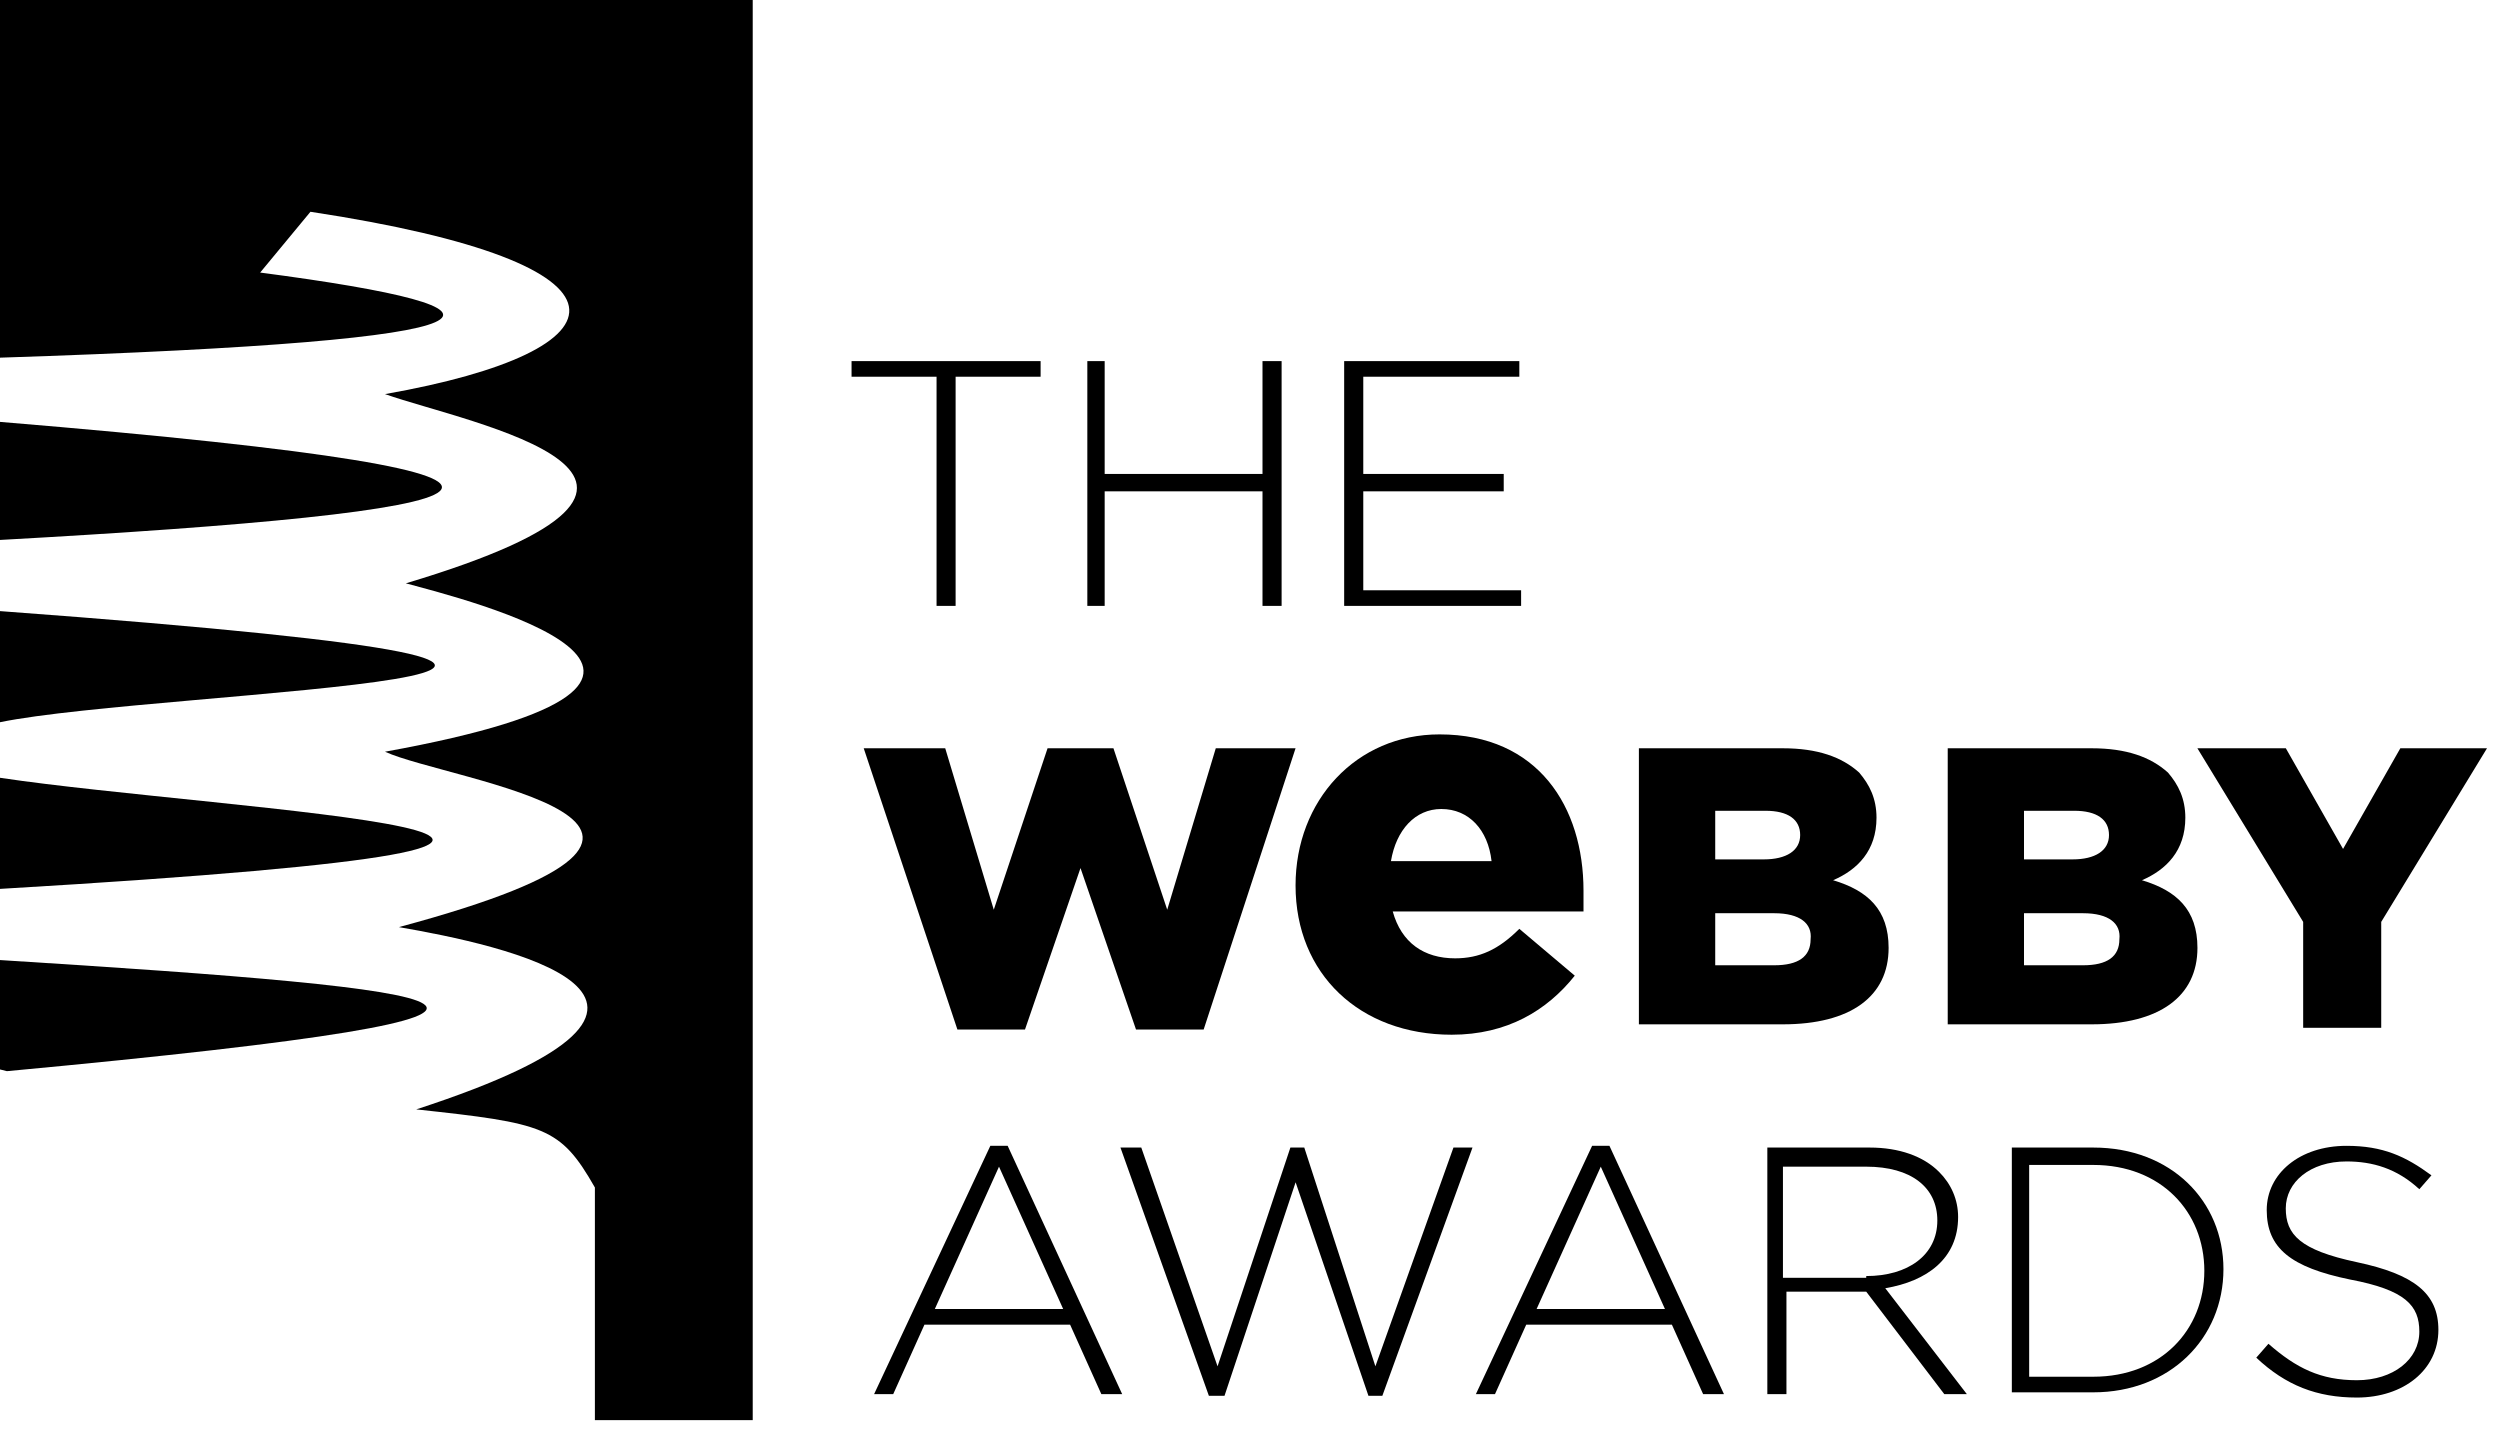
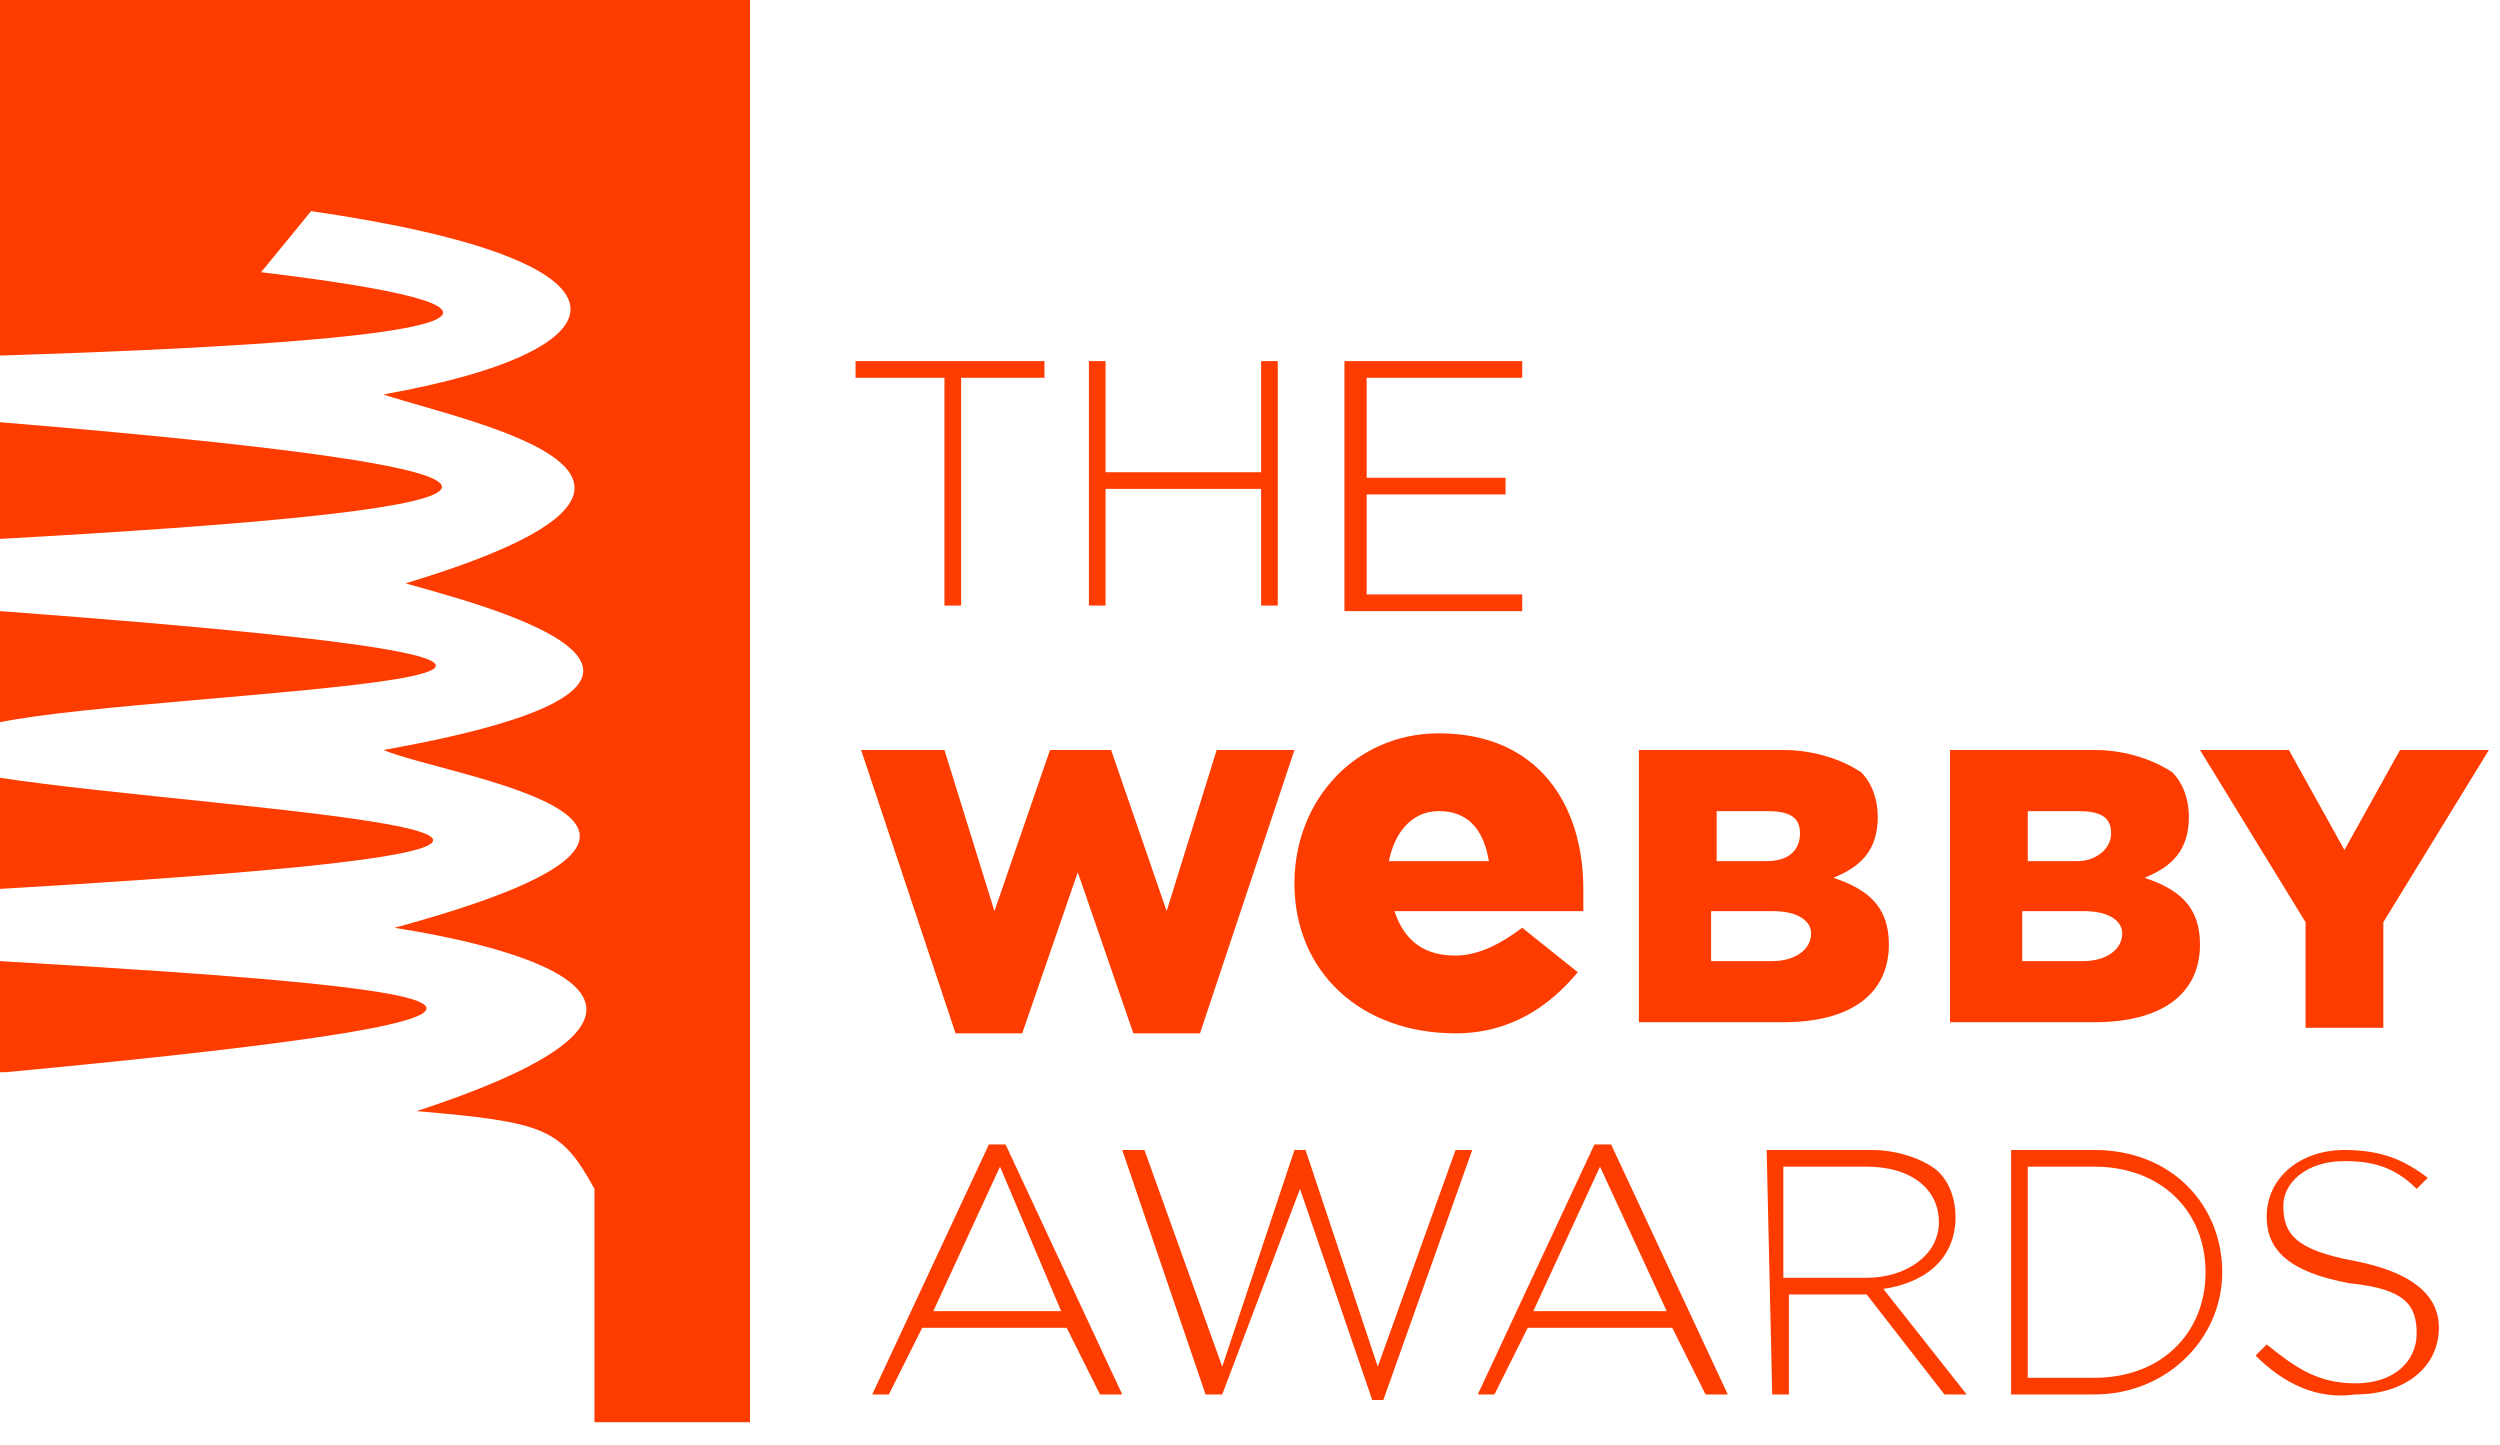
- <svg xmlns="http://www.w3.org/2000/svg" width="45" height="26" viewBox="0 0 45 26" fill="none">
-   <path d="M0 14V16C15.359 15.094 3.933 14.594 0 14Z" fill="black" />
-   <path d="M0 17.281V19.25L0.125 19.281C11.832 18.188 8.46 17.812 0 17.281Z" fill="black" />
-   <path d="M0 0V6.438C9.646 6.125 9.678 5.562 4.683 4.906L5.588 3.812C11.769 4.75 11.363 6.312 6.93 7.094C8.429 7.625 13.674 8.594 7.305 10.5C8.335 10.781 14.173 12.219 6.93 13.531C8.085 14.062 14.173 14.812 7.18 16.688C8.991 17 13.642 17.969 7.492 19.969C9.803 20.219 10.084 20.281 10.708 21.375V25.562H13.549V0H0Z" fill="black" />
-   <path d="M0 11V13C2.872 12.406 16.077 12.188 0 11Z" fill="black" />
-   <path d="M0 7.594V9.719C9.022 9.219 12.081 8.594 0 7.594Z" fill="black" />
-   <path d="M16.858 6.781H15.328V6.5H18.731V6.781H17.201V10.906H16.858V6.781Z" fill="black" />
-   <path d="M19.572 6.5H19.884V8.531H22.725V6.5H23.069V10.906H22.725V8.844H19.884V10.906H19.572V6.5Z" fill="black" />
-   <path d="M24.195 6.5H27.348V6.781H24.539V8.531H27.067V8.844H24.539V10.625H27.38V10.906H24.195V6.5Z" fill="black" />
-   <path d="M15.547 13.469H17.014L17.888 16.375L18.856 13.469H20.042L21.01 16.375L21.884 13.469H23.32L21.666 18.531H20.448L19.449 15.625L18.45 18.531H17.233L15.547 13.469Z" fill="black" />
-   <path d="M23.32 15.938C23.32 14.406 24.413 13.219 25.911 13.219C27.691 13.219 28.503 14.531 28.503 16.031C28.503 16.156 28.503 16.281 28.503 16.406H25.069C25.225 16.969 25.631 17.25 26.192 17.25C26.629 17.25 26.973 17.094 27.348 16.719L28.346 17.562C27.847 18.188 27.129 18.625 26.13 18.625C24.475 18.625 23.32 17.531 23.32 15.938ZM26.848 15.5C26.785 14.938 26.442 14.562 25.943 14.562C25.474 14.562 25.131 14.938 25.037 15.5H26.848Z" fill="black" />
-   <path d="M29.531 13.469H32.091C32.715 13.469 33.153 13.625 33.465 13.906C33.652 14.125 33.777 14.375 33.777 14.719C33.777 15.312 33.434 15.656 32.996 15.844C33.621 16.031 33.995 16.375 33.995 17.062C33.995 17.938 33.309 18.438 32.091 18.438H29.5V13.469H29.531ZM32.403 15.031C32.403 14.75 32.185 14.594 31.779 14.594H30.874V15.469H31.748C32.154 15.469 32.403 15.312 32.403 15.031ZM31.935 16.438H30.874V17.375H31.935C32.372 17.375 32.591 17.219 32.591 16.906C32.622 16.625 32.403 16.438 31.935 16.438Z" fill="black" />
-   <path d="M35.09 13.469H37.65C38.274 13.469 38.711 13.625 39.023 13.906C39.211 14.125 39.336 14.375 39.336 14.719C39.336 15.312 38.992 15.656 38.555 15.844C39.179 16.031 39.554 16.375 39.554 17.062C39.554 17.938 38.867 18.438 37.65 18.438H35.059V13.469H35.09ZM37.962 15.031C37.962 14.75 37.743 14.594 37.337 14.594H36.432V15.469H37.306C37.712 15.469 37.962 15.312 37.962 15.031ZM37.494 16.438H36.432V17.375H37.494C37.931 17.375 38.149 17.219 38.149 16.906C38.18 16.625 37.962 16.438 37.494 16.438Z" fill="black" />
-   <path d="M41.457 16.594L39.553 13.469H41.145L42.175 15.281L43.206 13.469H44.766L42.862 16.594V18.5H41.457V16.594Z" fill="black" />
-   <path d="M17.826 20.625H18.138L20.199 25.094H19.824L19.262 23.844H16.64L16.078 25.094H15.734L17.826 20.625ZM19.137 23.562L17.982 21L16.827 23.562H19.137Z" fill="black" />
-   <path d="M20.168 20.656H20.543L21.916 24.594L23.227 20.656H23.477L24.757 24.594L26.162 20.656H26.505L24.882 25.125H24.632L23.321 21.281L22.041 25.125H21.76L20.168 20.656Z" fill="black" />
-   <path d="M28.658 20.625H28.97L31.031 25.094H30.656L30.094 23.844H27.472L26.91 25.094H26.566L28.658 20.625ZM29.969 23.562L28.814 21L27.659 23.562H29.969Z" fill="black" />
-   <path d="M31.781 20.656H33.654C34.185 20.656 34.622 20.812 34.903 21.094C35.122 21.312 35.246 21.594 35.246 21.906C35.246 22.656 34.684 23.062 33.935 23.188L35.403 25.094H34.997L33.592 23.25H32.156V25.094H31.812V20.656H31.781ZM33.592 22.969C34.341 22.969 34.872 22.594 34.872 21.969C34.872 21.375 34.404 21 33.592 21H32.093V23H33.592V22.969Z" fill="black" />
-   <path d="M36.213 20.656H37.68C39.085 20.656 40.022 21.625 40.022 22.844C40.022 24.094 39.054 25.062 37.68 25.062H36.213V20.656ZM36.525 20.969V24.781H37.68C38.898 24.781 39.678 23.938 39.678 22.875C39.678 21.812 38.898 20.969 37.68 20.969H36.525Z" fill="black" />
-   <path d="M40.613 24.438L40.832 24.188C41.331 24.625 41.768 24.844 42.424 24.844C43.08 24.844 43.548 24.469 43.548 23.969C43.548 23.5 43.298 23.219 42.299 23.031C41.238 22.812 40.801 22.469 40.801 21.781C40.801 21.125 41.394 20.625 42.237 20.625C42.892 20.625 43.298 20.812 43.766 21.156L43.548 21.406C43.142 21.031 42.705 20.906 42.237 20.906C41.581 20.906 41.144 21.281 41.144 21.75C41.144 22.219 41.394 22.5 42.424 22.719C43.454 22.938 43.891 23.281 43.891 23.938C43.891 24.656 43.267 25.156 42.424 25.156C41.706 25.156 41.144 24.938 40.613 24.438Z" fill="black" />
+ <svg xmlns="http://www.w3.org/2000/svg" version="1.1" id="Layer_1" x="0px" y="0px" viewBox="0 0 45 26" style="enable-background:new 0 0 45 26;" xml:space="preserve">
+   <style type="text/css">
+ 	.st0{fill:#FF3C00;}
+ </style>
+   <path class="st0" d="M0,14v2C15.4,15.1,3.9,14.6,0,14z" />
+   <path class="st0" d="M0,17.3v2l0.1,0C11.8,18.2,8.5,17.8,0,17.3z" />
+   <path class="st0" d="M0,0v6.4c9.6-0.3,9.7-0.9,4.7-1.5l0.9-1.1c6.2,0.9,5.8,2.5,1.3,3.3c1.5,0.5,6.7,1.5,0.4,3.4  c1,0.3,6.9,1.7-0.4,3c1.2,0.5,7.2,1.3,0.2,3.2C9,17,13.6,18,7.5,20c2.3,0.2,2.6,0.3,3.2,1.4v4.2h2.8V0H0z" />
+   <path class="st0" d="M0,11v2C2.9,12.4,16.1,12.2,0,11z" />
+   <path class="st0" d="M0,7.6v2.1C9,9.2,12.1,8.6,0,7.6z" />
+   <path class="st0" d="M16.9,6.8h-1.5V6.5h3.4v0.3h-1.5v4.1h-0.3V6.8z" />
+   <path class="st0" d="M19.6,6.5h0.3v2h2.8v-2h0.3v4.4h-0.3V8.8h-2.8v2.1h-0.3V6.5z" />
+   <path class="st0" d="M24.2,6.5h3.2v0.3h-2.8v1.8h2.5v0.3h-2.5v1.8h2.8v0.3h-3.2V6.5z" />
+   <path class="st0" d="M15.5,13.5H17l0.9,2.9l1-2.9H20l1,2.9l0.9-2.9h1.4l-1.7,5.1h-1.2l-1-2.9l-1,2.9h-1.2L15.5,13.5z" />
+   <path class="st0" d="M23.3,15.9c0-1.5,1.1-2.7,2.6-2.7c1.8,0,2.6,1.3,2.6,2.8c0,0.1,0,0.3,0,0.4h-3.4c0.2,0.6,0.6,0.8,1.1,0.8  c0.4,0,0.8-0.2,1.2-0.5l1,0.8c-0.5,0.6-1.2,1.1-2.2,1.1C24.5,18.6,23.3,17.5,23.3,15.9z M26.8,15.5c-0.1-0.6-0.4-0.9-0.9-0.9  c-0.5,0-0.8,0.4-0.9,0.9H26.8z" />
+   <path class="st0" d="M29.5,13.5h2.6c0.6,0,1.1,0.2,1.4,0.4c0.2,0.2,0.3,0.5,0.3,0.8c0,0.6-0.3,0.9-0.8,1.1c0.6,0.2,1,0.5,1,1.2  c0,0.9-0.7,1.4-1.9,1.4h-2.6L29.5,13.5L29.5,13.5z M32.4,15c0-0.3-0.2-0.4-0.6-0.4h-0.9v0.9h0.9C32.2,15.5,32.4,15.3,32.4,15z   M31.9,16.4h-1.1v0.9h1.1c0.4,0,0.7-0.2,0.7-0.5C32.6,16.6,32.4,16.4,31.9,16.4z" />
+   <path class="st0" d="M35.1,13.5h2.6c0.6,0,1.1,0.2,1.4,0.4c0.2,0.2,0.3,0.5,0.3,0.8c0,0.6-0.3,0.9-0.8,1.1c0.6,0.2,1,0.5,1,1.2  c0,0.9-0.7,1.4-1.9,1.4h-2.6L35.1,13.5L35.1,13.5z M38,15c0-0.3-0.2-0.4-0.6-0.4h-0.9v0.9h0.9C37.7,15.5,38,15.3,38,15z M37.5,16.4  h-1.1v0.9h1.1c0.4,0,0.7-0.2,0.7-0.5C38.2,16.6,38,16.4,37.5,16.4z" />
+   <path class="st0" d="M41.5,16.6l-1.9-3.1h1.6l1,1.8l1-1.8h1.6l-1.9,3.1v1.9h-1.4V16.6z" />
+   <path class="st0" d="M17.8,20.6h0.3l2.1,4.5h-0.4l-0.6-1.2h-2.6l-0.6,1.2h-0.3L17.8,20.6z M19.1,23.6L18,21l-1.2,2.6H19.1z" />
+   <path class="st0" d="M20.2,20.7h0.4l1.4,3.9l1.3-3.9h0.2l1.3,3.9l1.4-3.9h0.3l-1.6,4.5h-0.2l-1.3-3.8L22,25.1h-0.3L20.2,20.7z" />
+   <path class="st0" d="M28.7,20.6H29l2.1,4.5h-0.4l-0.6-1.2h-2.6l-0.6,1.2h-0.3L28.7,20.6z M30,23.6L28.8,21l-1.2,2.6H30z" />
+   <path class="st0" d="M31.8,20.7h1.9c0.5,0,1,0.2,1.2,0.4c0.2,0.2,0.3,0.5,0.3,0.8c0,0.8-0.6,1.2-1.3,1.3l1.5,1.9H35l-1.4-1.8h-1.4  v1.8h-0.3L31.8,20.7L31.8,20.7z M33.6,23c0.7,0,1.3-0.4,1.3-1c0-0.6-0.5-1-1.3-1h-1.5v2L33.6,23L33.6,23z" />
+   <path class="st0" d="M36.2,20.7h1.5c1.4,0,2.3,1,2.3,2.2c0,1.2-1,2.2-2.3,2.2h-1.5V20.7z M36.5,21v3.8h1.2c1.2,0,2-0.8,2-1.9  s-0.8-1.9-2-1.9H36.5z" />
+   <path class="st0" d="M40.6,24.4l0.2-0.2c0.5,0.4,0.9,0.7,1.6,0.7c0.7,0,1.1-0.4,1.1-0.9c0-0.5-0.2-0.8-1.2-0.9  c-1.1-0.2-1.5-0.6-1.5-1.2c0-0.7,0.6-1.2,1.4-1.2c0.7,0,1.1,0.2,1.5,0.5l-0.2,0.2c-0.4-0.4-0.8-0.5-1.3-0.5c-0.7,0-1.1,0.4-1.1,0.8  c0,0.5,0.2,0.8,1.3,1c1,0.2,1.5,0.6,1.5,1.2c0,0.7-0.6,1.2-1.5,1.2C41.7,25.2,41.1,24.9,40.6,24.4z" />
</svg>
